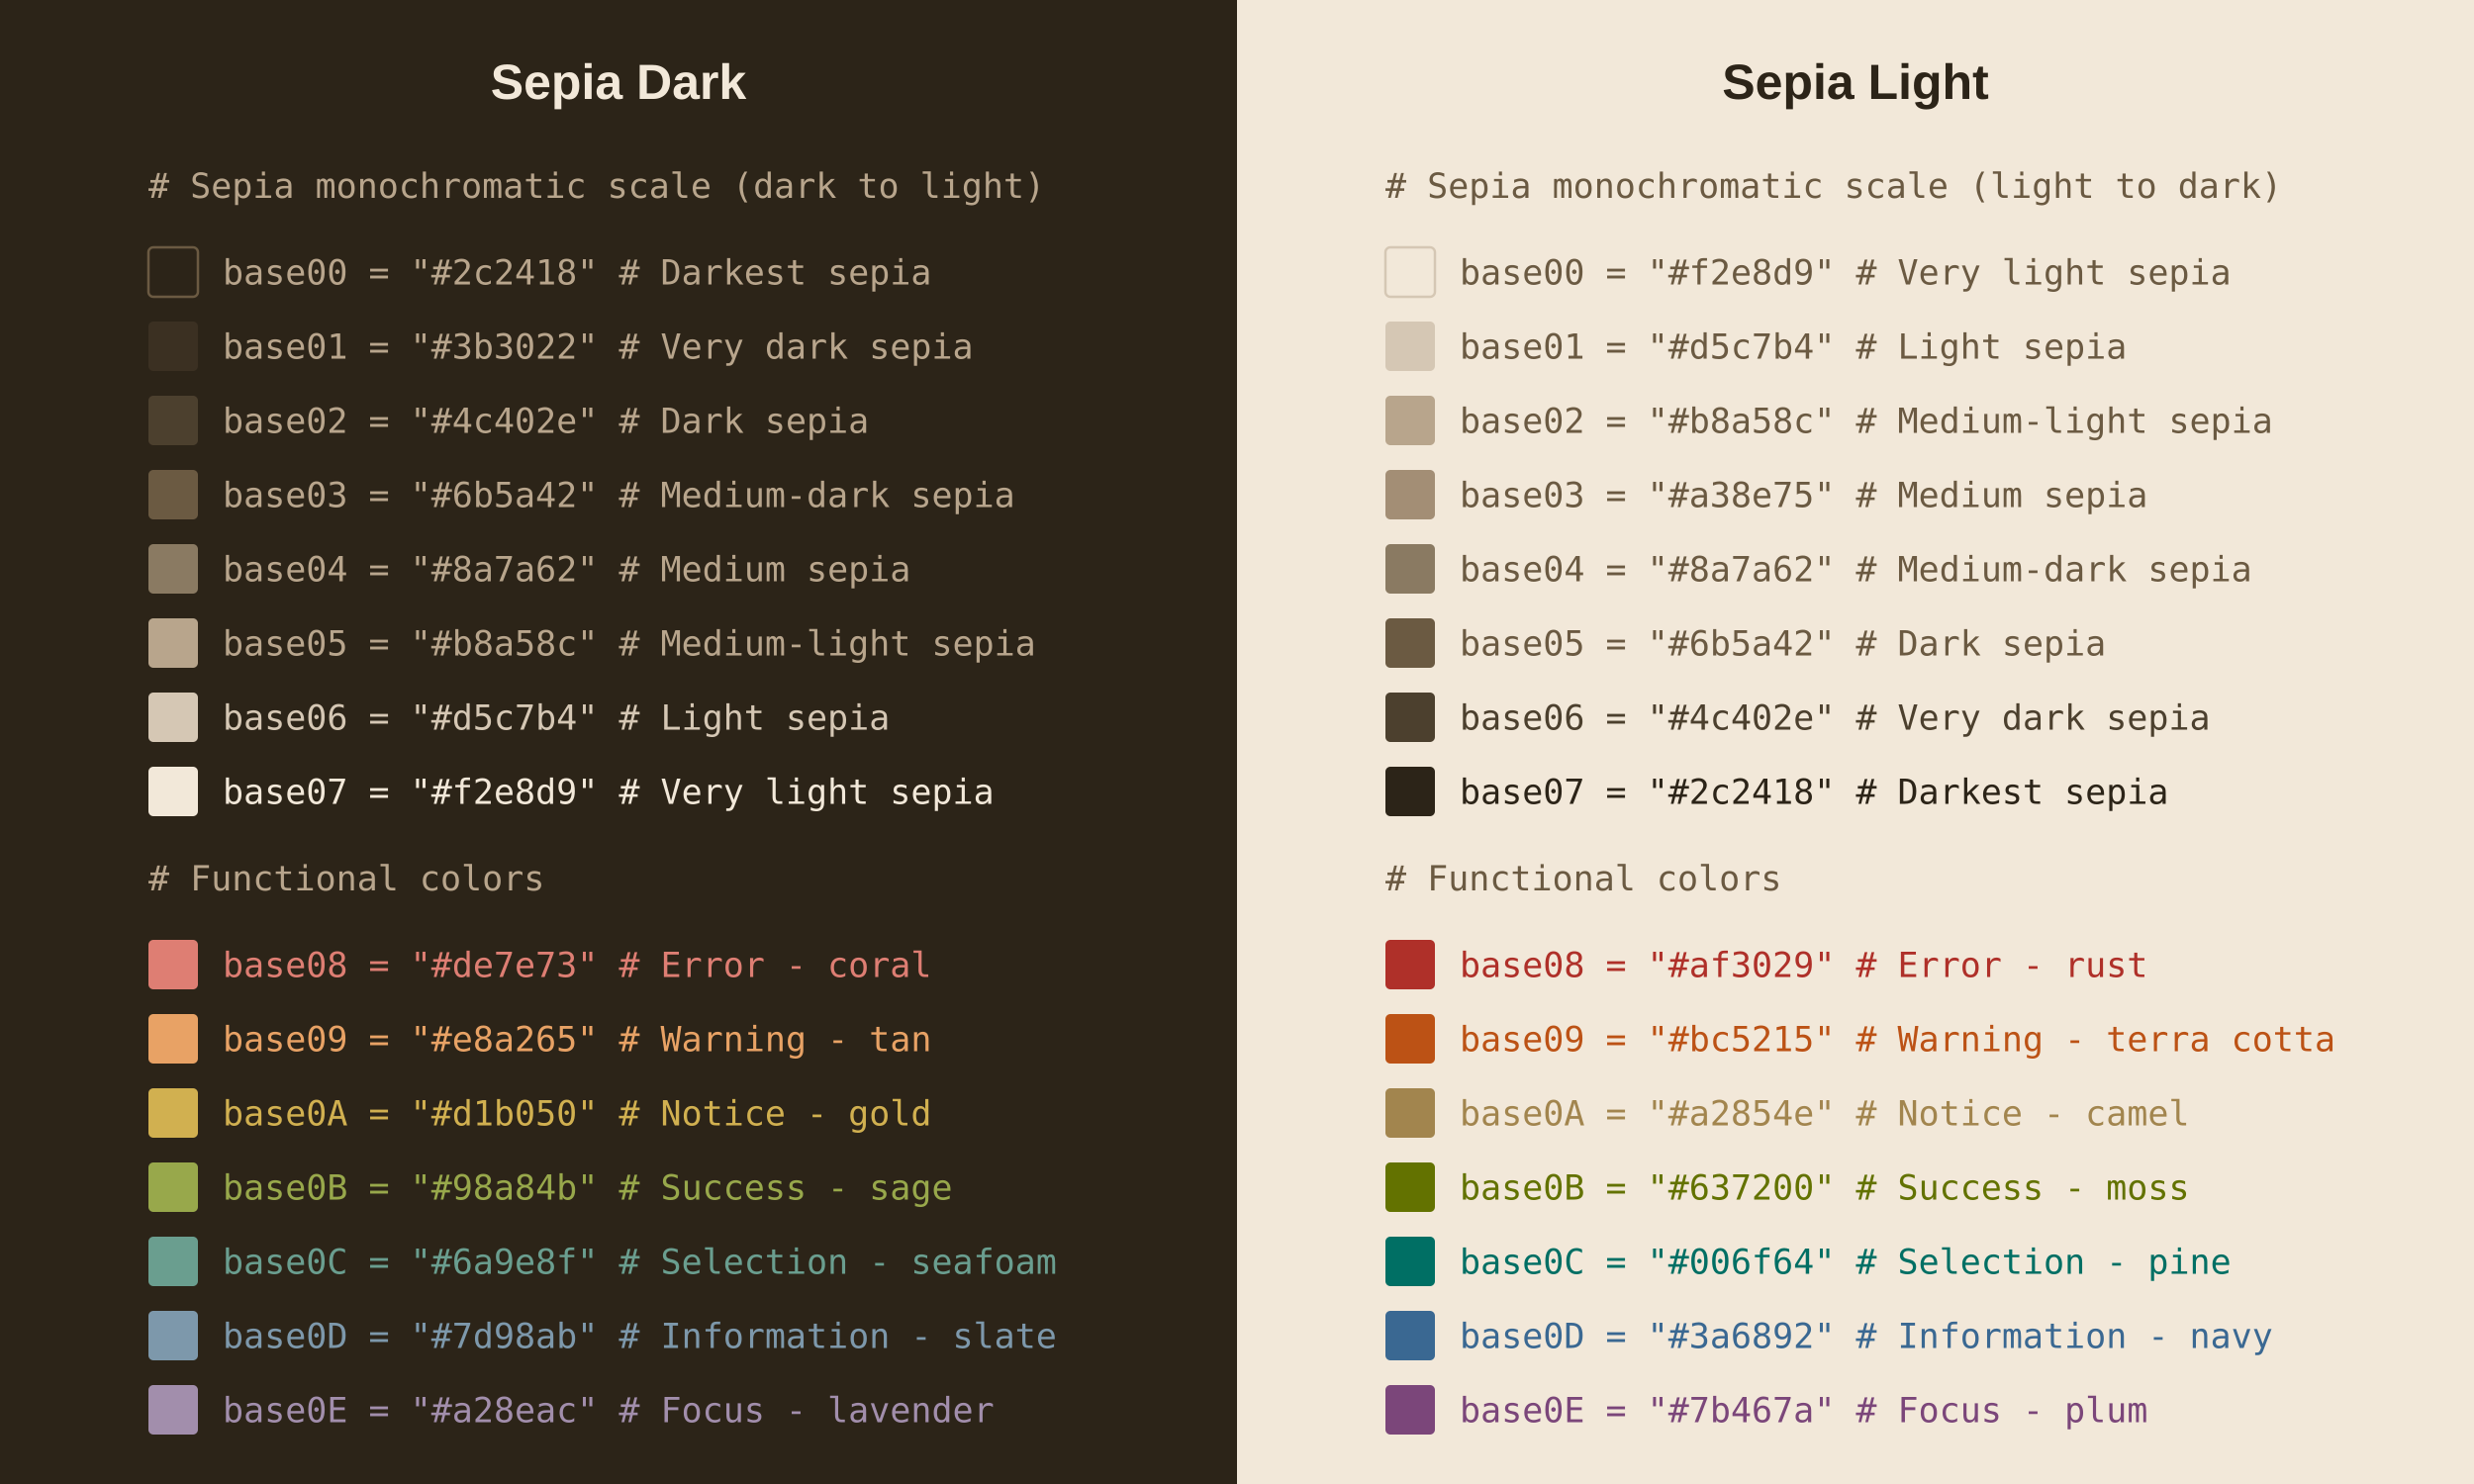
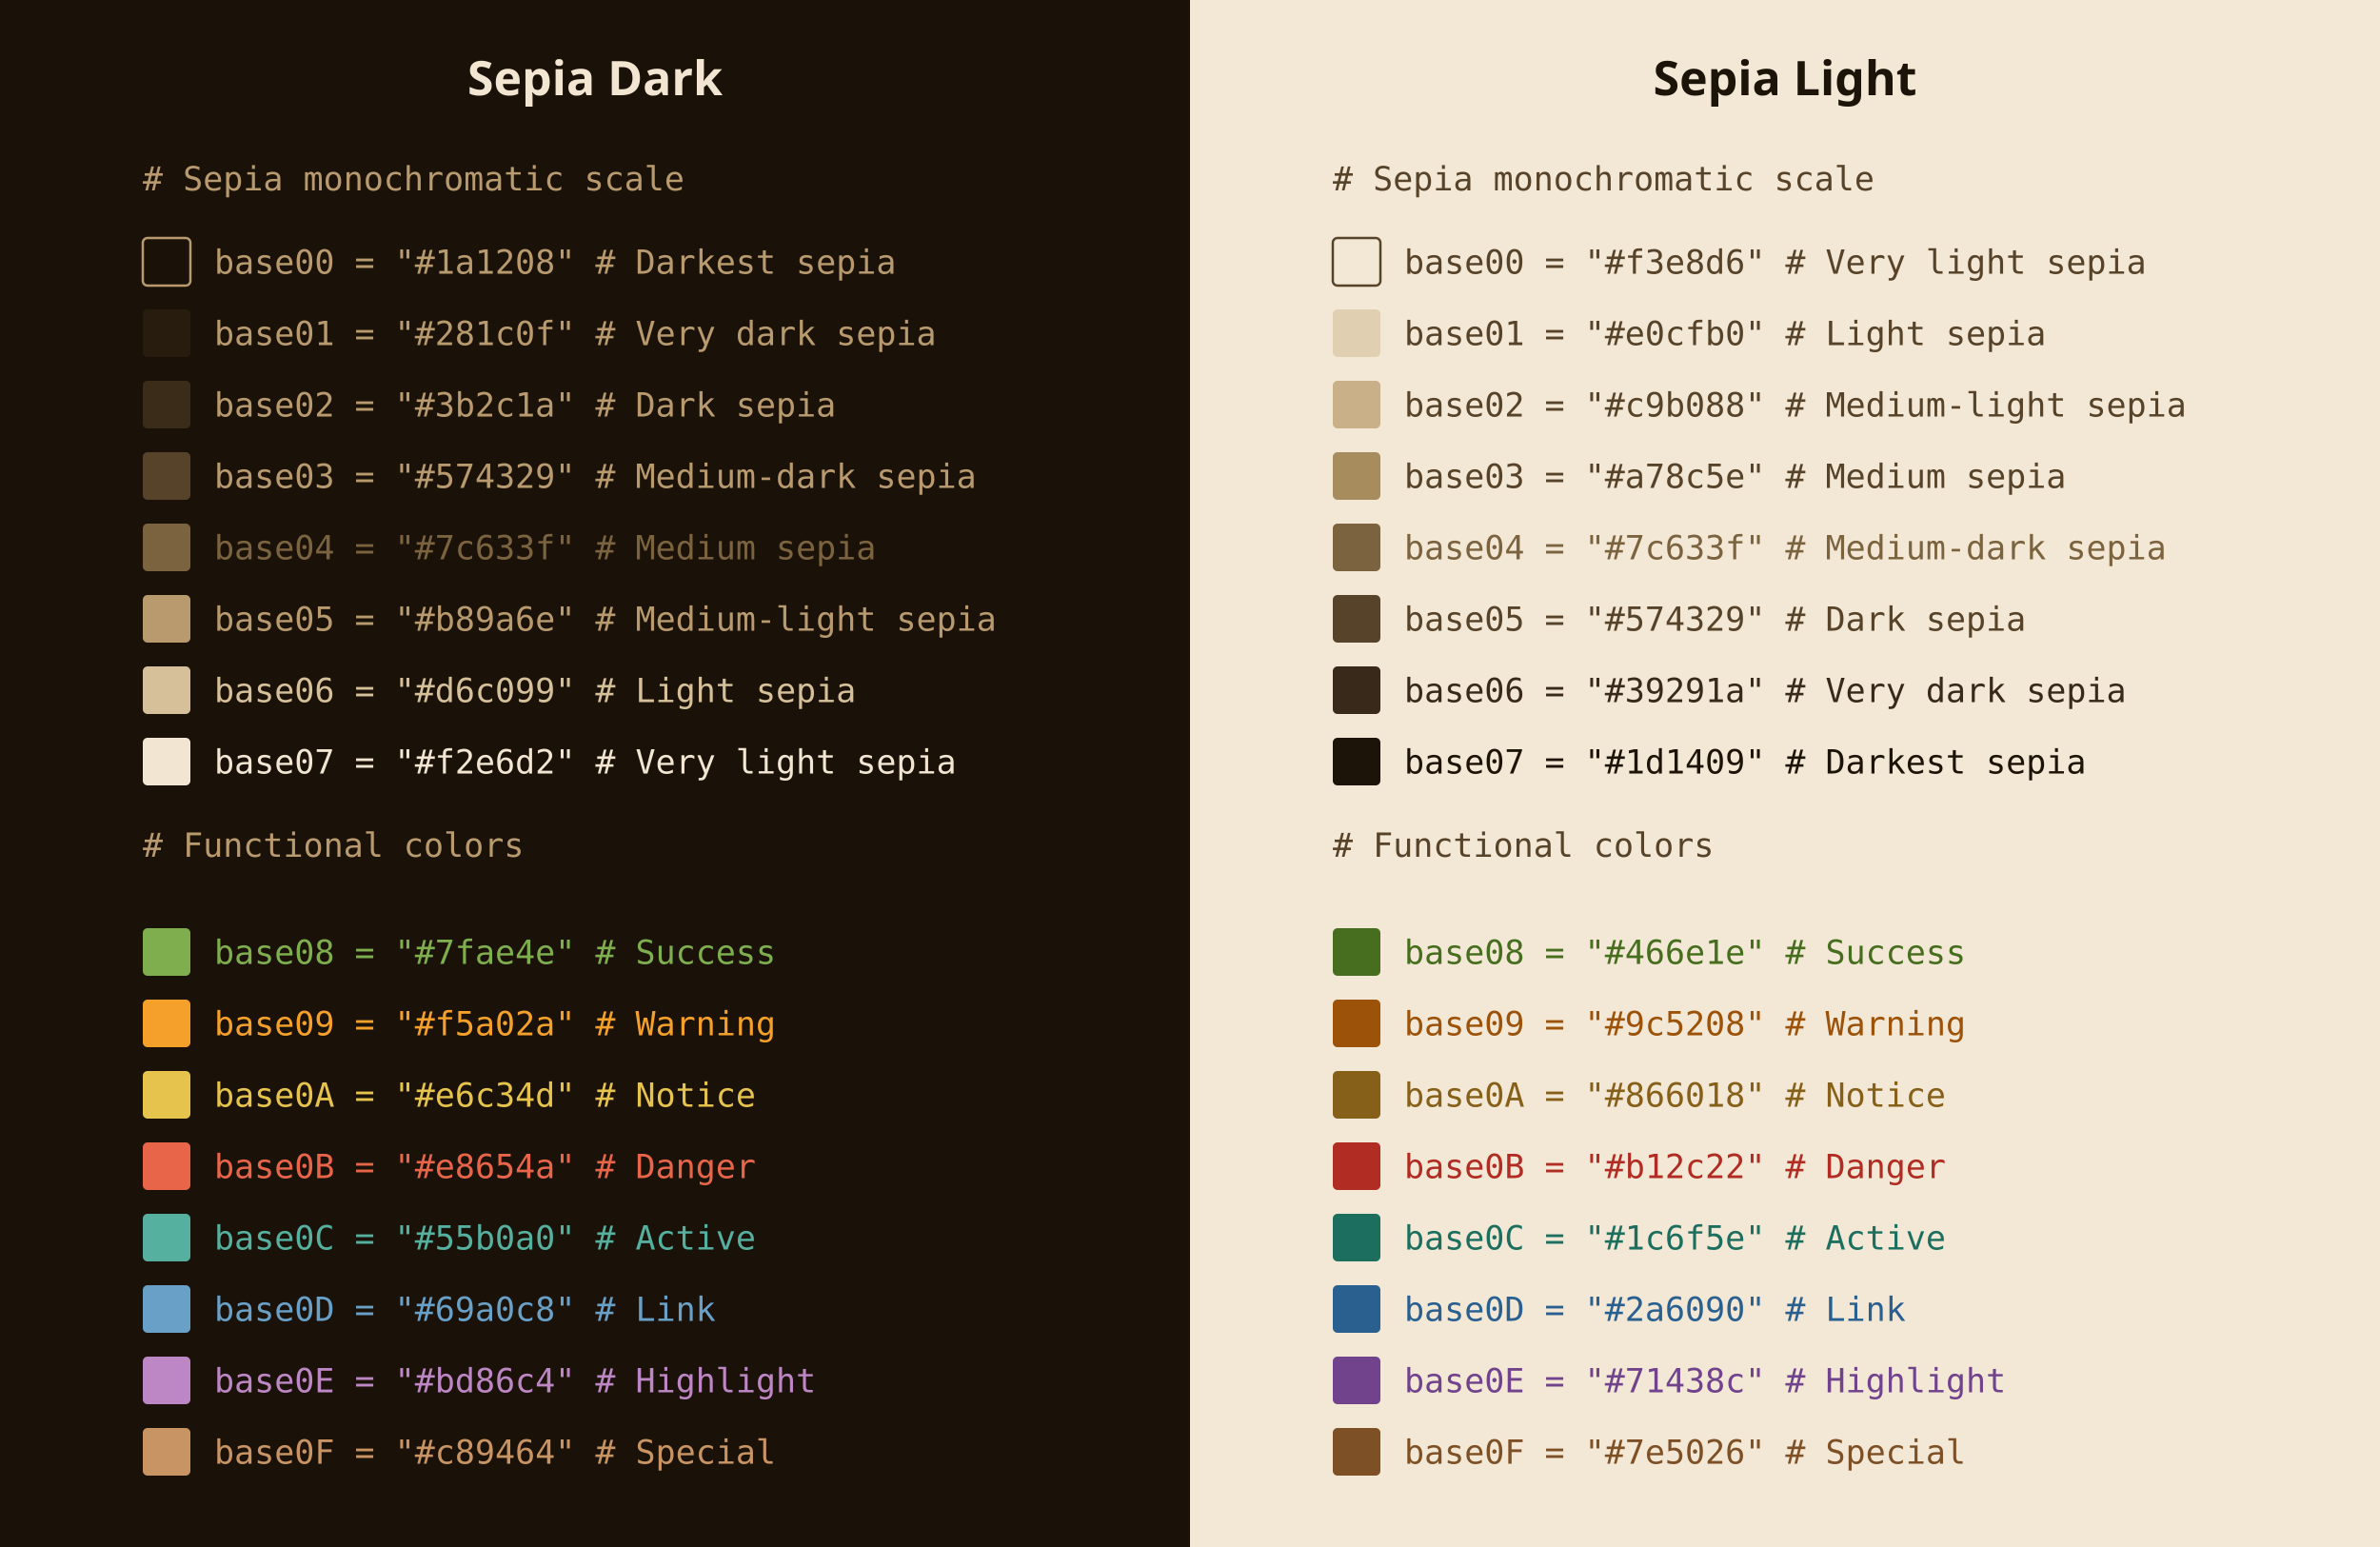
- <svg xmlns="http://www.w3.org/2000/svg" viewBox="0 0 1000 600">
-   <rect x="0" y="0" width="500" height="600" fill="#2c2418" />
-   <rect x="500" y="0" width="500" height="600" fill="#f2e8d9" />
-   <text x="250" y="40" font-family="Arial, sans-serif" font-size="20" font-weight="bold" text-anchor="middle" fill="#f2e8d9">Sepia Dark</text>
-   <text x="750" y="40" font-family="Arial, sans-serif" font-size="20" font-weight="bold" text-anchor="middle" fill="#2c2418">Sepia Light</text>
-   <text x="60" y="80" font-family="monospace" font-size="14" fill="#b8a58c"># Sepia monochromatic scale (dark to light)</text>
-   <rect x="60" y="100" width="20" height="20" rx="2" fill="#2c2418" stroke="#6b5a42" stroke-width="1" />
-   <text x="90" y="115" font-family="monospace" font-size="14" fill="#b8a58c">base00 = "#2c2418" # Darkest sepia</text>
-   <rect x="60" y="130" width="20" height="20" rx="2" fill="#3b3022" />
-   <text x="90" y="145" font-family="monospace" font-size="14" fill="#b8a58c">base01 = "#3b3022" # Very dark sepia</text>
-   <rect x="60" y="160" width="20" height="20" rx="2" fill="#4c402e" />
-   <text x="90" y="175" font-family="monospace" font-size="14" fill="#b8a58c">base02 = "#4c402e" # Dark sepia</text>
-   <rect x="60" y="190" width="20" height="20" rx="2" fill="#6b5a42" />
-   <text x="90" y="205" font-family="monospace" font-size="14" fill="#b8a58c">base03 = "#6b5a42" # Medium-dark sepia</text>
-   <rect x="60" y="220" width="20" height="20" rx="2" fill="#8a7a62" />
-   <text x="90" y="235" font-family="monospace" font-size="14" fill="#b8a58c">base04 = "#8a7a62" # Medium sepia</text>
-   <rect x="60" y="250" width="20" height="20" rx="2" fill="#b8a58c" />
-   <text x="90" y="265" font-family="monospace" font-size="14" fill="#b8a58c">base05 = "#b8a58c" # Medium-light sepia</text>
-   <rect x="60" y="280" width="20" height="20" rx="2" fill="#d5c7b4" />
-   <text x="90" y="295" font-family="monospace" font-size="14" fill="#d5c7b4">base06 = "#d5c7b4" # Light sepia</text>
-   <rect x="60" y="310" width="20" height="20" rx="2" fill="#f2e8d9" />
-   <text x="90" y="325" font-family="monospace" font-size="14" fill="#f2e8d9">base07 = "#f2e8d9" # Very light sepia</text>
-   <text x="60" y="360" font-family="monospace" font-size="14" fill="#b8a58c"># Functional colors</text>
-   <rect x="60" y="380" width="20" height="20" rx="2" fill="#de7e73" />
-   <text x="90" y="395" font-family="monospace" font-size="14" fill="#de7e73">base08 = "#de7e73" # Error - coral</text>
-   <rect x="60" y="410" width="20" height="20" rx="2" fill="#e8a265" />
-   <text x="90" y="425" font-family="monospace" font-size="14" fill="#e8a265">base09 = "#e8a265" # Warning - tan</text>
-   <rect x="60" y="440" width="20" height="20" rx="2" fill="#d1b050" />
-   <text x="90" y="455" font-family="monospace" font-size="14" fill="#d1b050">base0A = "#d1b050" # Notice - gold</text>
-   <rect x="60" y="470" width="20" height="20" rx="2" fill="#98a84b" />
-   <text x="90" y="485" font-family="monospace" font-size="14" fill="#98a84b">base0B = "#98a84b" # Success - sage</text>
-   <rect x="60" y="500" width="20" height="20" rx="2" fill="#6a9e8f" />
-   <text x="90" y="515" font-family="monospace" font-size="14" fill="#6a9e8f">base0C = "#6a9e8f" # Selection - seafoam</text>
-   <rect x="60" y="530" width="20" height="20" rx="2" fill="#7d98ab" />
-   <text x="90" y="545" font-family="monospace" font-size="14" fill="#7d98ab">base0D = "#7d98ab" # Information - slate</text>
-   <rect x="60" y="560" width="20" height="20" rx="2" fill="#a28eac" />
-   <text x="90" y="575" font-family="monospace" font-size="14" fill="#a28eac">base0E = "#a28eac" # Focus - lavender</text>
-   <text x="560" y="80" font-family="monospace" font-size="14" fill="#6b5a42"># Sepia monochromatic scale (light to dark)</text>
-   <rect x="560" y="100" width="20" height="20" rx="2" fill="#f2e8d9" stroke="#d5c7b4" stroke-width="1" />
-   <text x="590" y="115" font-family="monospace" font-size="14" fill="#6b5a42">base00 = "#f2e8d9" # Very light sepia</text>
-   <rect x="560" y="130" width="20" height="20" rx="2" fill="#d5c7b4" />
-   <text x="590" y="145" font-family="monospace" font-size="14" fill="#6b5a42">base01 = "#d5c7b4" # Light sepia</text>
-   <rect x="560" y="160" width="20" height="20" rx="2" fill="#b8a58c" />
-   <text x="590" y="175" font-family="monospace" font-size="14" fill="#6b5a42">base02 = "#b8a58c" # Medium-light sepia</text>
-   <rect x="560" y="190" width="20" height="20" rx="2" fill="#a38e75" />
-   <text x="590" y="205" font-family="monospace" font-size="14" fill="#6b5a42">base03 = "#a38e75" # Medium sepia</text>
-   <rect x="560" y="220" width="20" height="20" rx="2" fill="#8a7a62" />
-   <text x="590" y="235" font-family="monospace" font-size="14" fill="#6b5a42">base04 = "#8a7a62" # Medium-dark sepia</text>
-   <rect x="560" y="250" width="20" height="20" rx="2" fill="#6b5a42" />
-   <text x="590" y="265" font-family="monospace" font-size="14" fill="#6b5a42">base05 = "#6b5a42" # Dark sepia</text>
-   <rect x="560" y="280" width="20" height="20" rx="2" fill="#4c402e" />
-   <text x="590" y="295" font-family="monospace" font-size="14" fill="#4c402e">base06 = "#4c402e" # Very dark sepia</text>
-   <rect x="560" y="310" width="20" height="20" rx="2" fill="#2c2418" />
-   <text x="590" y="325" font-family="monospace" font-size="14" fill="#2c2418">base07 = "#2c2418" # Darkest sepia</text>
-   <text x="560" y="360" font-family="monospace" font-size="14" fill="#6b5a42"># Functional colors</text>
-   <rect x="560" y="380" width="20" height="20" rx="2" fill="#af3029" />
-   <text x="590" y="395" font-family="monospace" font-size="14" fill="#af3029">base08 = "#af3029" # Error - rust</text>
-   <rect x="560" y="410" width="20" height="20" rx="2" fill="#bc5215" />
-   <text x="590" y="425" font-family="monospace" font-size="14" fill="#bc5215">base09 = "#bc5215" # Warning - terra cotta</text>
-   <rect x="560" y="440" width="20" height="20" rx="2" fill="#a2854e" />
-   <text x="590" y="455" font-family="monospace" font-size="14" fill="#a2854e">base0A = "#a2854e" # Notice - camel</text>
-   <rect x="560" y="470" width="20" height="20" rx="2" fill="#637200" />
-   <text x="590" y="485" font-family="monospace" font-size="14" fill="#637200">base0B = "#637200" # Success - moss</text>
-   <rect x="560" y="500" width="20" height="20" rx="2" fill="#006f64" />
-   <text x="590" y="515" font-family="monospace" font-size="14" fill="#006f64">base0C = "#006f64" # Selection - pine</text>
-   <rect x="560" y="530" width="20" height="20" rx="2" fill="#3a6892" />
-   <text x="590" y="545" font-family="monospace" font-size="14" fill="#3a6892">base0D = "#3a6892" # Information - navy</text>
-   <rect x="560" y="560" width="20" height="20" rx="2" fill="#7b467a" />
-   <text x="590" y="575" font-family="monospace" font-size="14" fill="#7b467a">base0E = "#7b467a" # Focus - plum</text>
+ <svg xmlns="http://www.w3.org/2000/svg" width="1000" height="650" viewBox="0 0 1000 650">
+   <rect x="0" y="0" width="500" height="650" fill="#1a1208" />
+   <rect x="500" y="0" width="500" height="650" fill="#f3e8d6" />
+   <text x="250" y="40" font-family="sans-serif" font-size="20" font-weight="bold" text-anchor="middle" fill="#f2e6d2">Sepia Dark</text>
+   <text x="60" y="80" font-family="monospace" font-size="14" fill="#b89a6e"># Sepia monochromatic scale</text>
+   <rect x="60" y="100" width="20" height="20" rx="2" fill="#1a1208" stroke="#b89a6e" stroke-width="1" />
+   <text x="90" y="115" font-family="monospace" font-size="14" fill="#b89a6e">base00 = "#1a1208" # Darkest sepia</text>
+   <rect x="60" y="130" width="20" height="20" rx="2" fill="#281c0f" />
+   <text x="90" y="145" font-family="monospace" font-size="14" fill="#b89a6e">base01 = "#281c0f" # Very dark sepia</text>
+   <rect x="60" y="160" width="20" height="20" rx="2" fill="#3b2c1a" />
+   <text x="90" y="175" font-family="monospace" font-size="14" fill="#b89a6e">base02 = "#3b2c1a" # Dark sepia</text>
+   <rect x="60" y="190" width="20" height="20" rx="2" fill="#574329" />
+   <text x="90" y="205" font-family="monospace" font-size="14" fill="#b89a6e">base03 = "#574329" # Medium-dark sepia</text>
+   <rect x="60" y="220" width="20" height="20" rx="2" fill="#7c633f" />
+   <text x="90" y="235" font-family="monospace" font-size="14" fill="#7c633f">base04 = "#7c633f" # Medium sepia</text>
+   <rect x="60" y="250" width="20" height="20" rx="2" fill="#b89a6e" />
+   <text x="90" y="265" font-family="monospace" font-size="14" fill="#b89a6e">base05 = "#b89a6e" # Medium-light sepia</text>
+   <rect x="60" y="280" width="20" height="20" rx="2" fill="#d6c099" />
+   <text x="90" y="295" font-family="monospace" font-size="14" fill="#d6c099">base06 = "#d6c099" # Light sepia</text>
+   <rect x="60" y="310" width="20" height="20" rx="2" fill="#f2e6d2" />
+   <text x="90" y="325" font-family="monospace" font-size="14" fill="#f2e6d2">base07 = "#f2e6d2" # Very light sepia</text>
+   <text x="60" y="360" font-family="monospace" font-size="14" fill="#b89a6e"># Functional colors</text>
+   <rect x="60" y="390" width="20" height="20" rx="2" fill="#7fae4e" />
+   <text x="90" y="405" font-family="monospace" font-size="14" fill="#7fae4e">base08 = "#7fae4e" # Success</text>
+   <rect x="60" y="420" width="20" height="20" rx="2" fill="#f5a02a" />
+   <text x="90" y="435" font-family="monospace" font-size="14" fill="#f5a02a">base09 = "#f5a02a" # Warning</text>
+   <rect x="60" y="450" width="20" height="20" rx="2" fill="#e6c34d" />
+   <text x="90" y="465" font-family="monospace" font-size="14" fill="#e6c34d">base0A = "#e6c34d" # Notice</text>
+   <rect x="60" y="480" width="20" height="20" rx="2" fill="#e8654a" />
+   <text x="90" y="495" font-family="monospace" font-size="14" fill="#e8654a">base0B = "#e8654a" # Danger</text>
+   <rect x="60" y="510" width="20" height="20" rx="2" fill="#55b0a0" />
+   <text x="90" y="525" font-family="monospace" font-size="14" fill="#55b0a0">base0C = "#55b0a0" # Active</text>
+   <rect x="60" y="540" width="20" height="20" rx="2" fill="#69a0c8" />
+   <text x="90" y="555" font-family="monospace" font-size="14" fill="#69a0c8">base0D = "#69a0c8" # Link</text>
+   <rect x="60" y="570" width="20" height="20" rx="2" fill="#bd86c4" />
+   <text x="90" y="585" font-family="monospace" font-size="14" fill="#bd86c4">base0E = "#bd86c4" # Highlight</text>
+   <rect x="60" y="600" width="20" height="20" rx="2" fill="#c89464" />
+   <text x="90" y="615" font-family="monospace" font-size="14" fill="#c89464">base0F = "#c89464" # Special</text>
+   <text x="750" y="40" font-family="sans-serif" font-size="20" font-weight="bold" text-anchor="middle" fill="#1d1409">Sepia Light</text>
+   <text x="560" y="80" font-family="monospace" font-size="14" fill="#574329"># Sepia monochromatic scale</text>
+   <rect x="560" y="100" width="20" height="20" rx="2" fill="#f3e8d6" stroke="#574329" stroke-width="1" />
+   <text x="590" y="115" font-family="monospace" font-size="14" fill="#574329">base00 = "#f3e8d6" # Very light sepia</text>
+   <rect x="560" y="130" width="20" height="20" rx="2" fill="#e0cfb0" />
+   <text x="590" y="145" font-family="monospace" font-size="14" fill="#574329">base01 = "#e0cfb0" # Light sepia</text>
+   <rect x="560" y="160" width="20" height="20" rx="2" fill="#c9b088" />
+   <text x="590" y="175" font-family="monospace" font-size="14" fill="#574329">base02 = "#c9b088" # Medium-light sepia</text>
+   <rect x="560" y="190" width="20" height="20" rx="2" fill="#a78c5e" />
+   <text x="590" y="205" font-family="monospace" font-size="14" fill="#574329">base03 = "#a78c5e" # Medium sepia</text>
+   <rect x="560" y="220" width="20" height="20" rx="2" fill="#7c633f" />
+   <text x="590" y="235" font-family="monospace" font-size="14" fill="#7c633f">base04 = "#7c633f" # Medium-dark sepia</text>
+   <rect x="560" y="250" width="20" height="20" rx="2" fill="#574329" />
+   <text x="590" y="265" font-family="monospace" font-size="14" fill="#574329">base05 = "#574329" # Dark sepia</text>
+   <rect x="560" y="280" width="20" height="20" rx="2" fill="#39291a" />
+   <text x="590" y="295" font-family="monospace" font-size="14" fill="#39291a">base06 = "#39291a" # Very dark sepia</text>
+   <rect x="560" y="310" width="20" height="20" rx="2" fill="#1d1409" />
+   <text x="590" y="325" font-family="monospace" font-size="14" fill="#1d1409">base07 = "#1d1409" # Darkest sepia</text>
+   <text x="560" y="360" font-family="monospace" font-size="14" fill="#574329"># Functional colors</text>
+   <rect x="560" y="390" width="20" height="20" rx="2" fill="#466e1e" />
+   <text x="590" y="405" font-family="monospace" font-size="14" fill="#466e1e">base08 = "#466e1e" # Success</text>
+   <rect x="560" y="420" width="20" height="20" rx="2" fill="#9c5208" />
+   <text x="590" y="435" font-family="monospace" font-size="14" fill="#9c5208">base09 = "#9c5208" # Warning</text>
+   <rect x="560" y="450" width="20" height="20" rx="2" fill="#866018" />
+   <text x="590" y="465" font-family="monospace" font-size="14" fill="#866018">base0A = "#866018" # Notice</text>
+   <rect x="560" y="480" width="20" height="20" rx="2" fill="#b12c22" />
+   <text x="590" y="495" font-family="monospace" font-size="14" fill="#b12c22">base0B = "#b12c22" # Danger</text>
+   <rect x="560" y="510" width="20" height="20" rx="2" fill="#1c6f5e" />
+   <text x="590" y="525" font-family="monospace" font-size="14" fill="#1c6f5e">base0C = "#1c6f5e" # Active</text>
+   <rect x="560" y="540" width="20" height="20" rx="2" fill="#2a6090" />
+   <text x="590" y="555" font-family="monospace" font-size="14" fill="#2a6090">base0D = "#2a6090" # Link</text>
+   <rect x="560" y="570" width="20" height="20" rx="2" fill="#71438c" />
+   <text x="590" y="585" font-family="monospace" font-size="14" fill="#71438c">base0E = "#71438c" # Highlight</text>
+   <rect x="560" y="600" width="20" height="20" rx="2" fill="#7e5026" />
+   <text x="590" y="615" font-family="monospace" font-size="14" fill="#7e5026">base0F = "#7e5026" # Special</text>
</svg>
